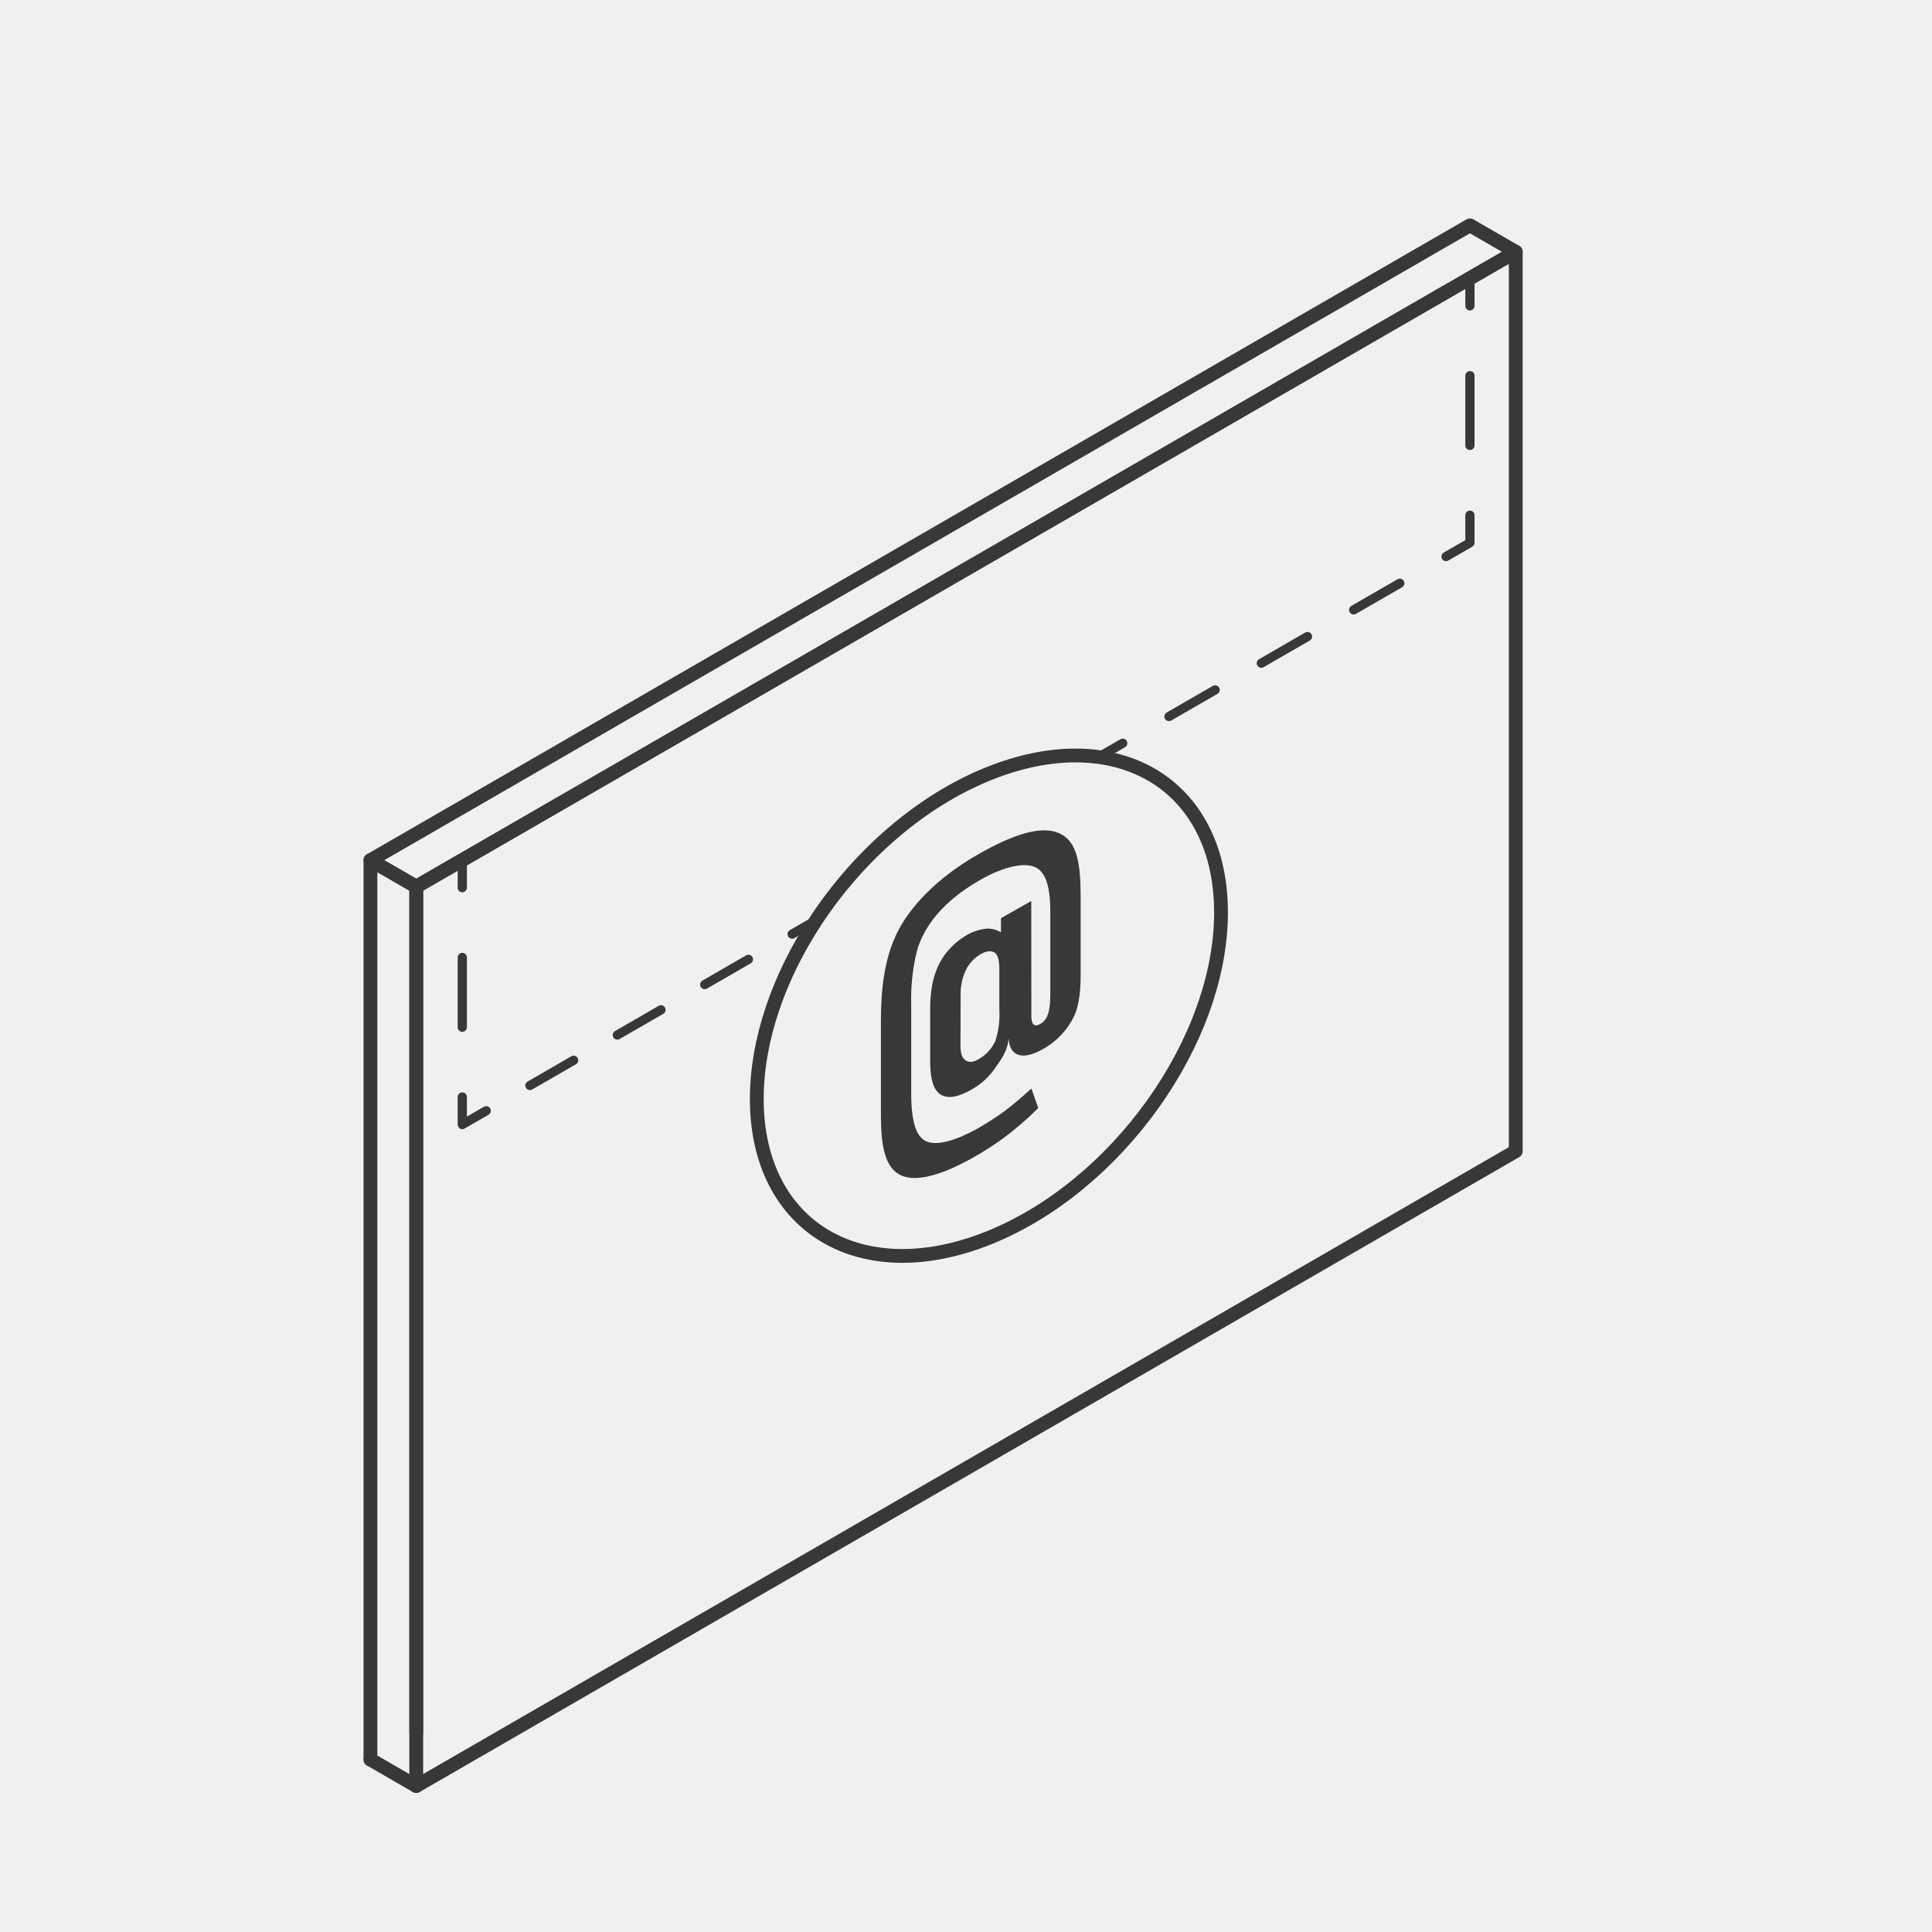
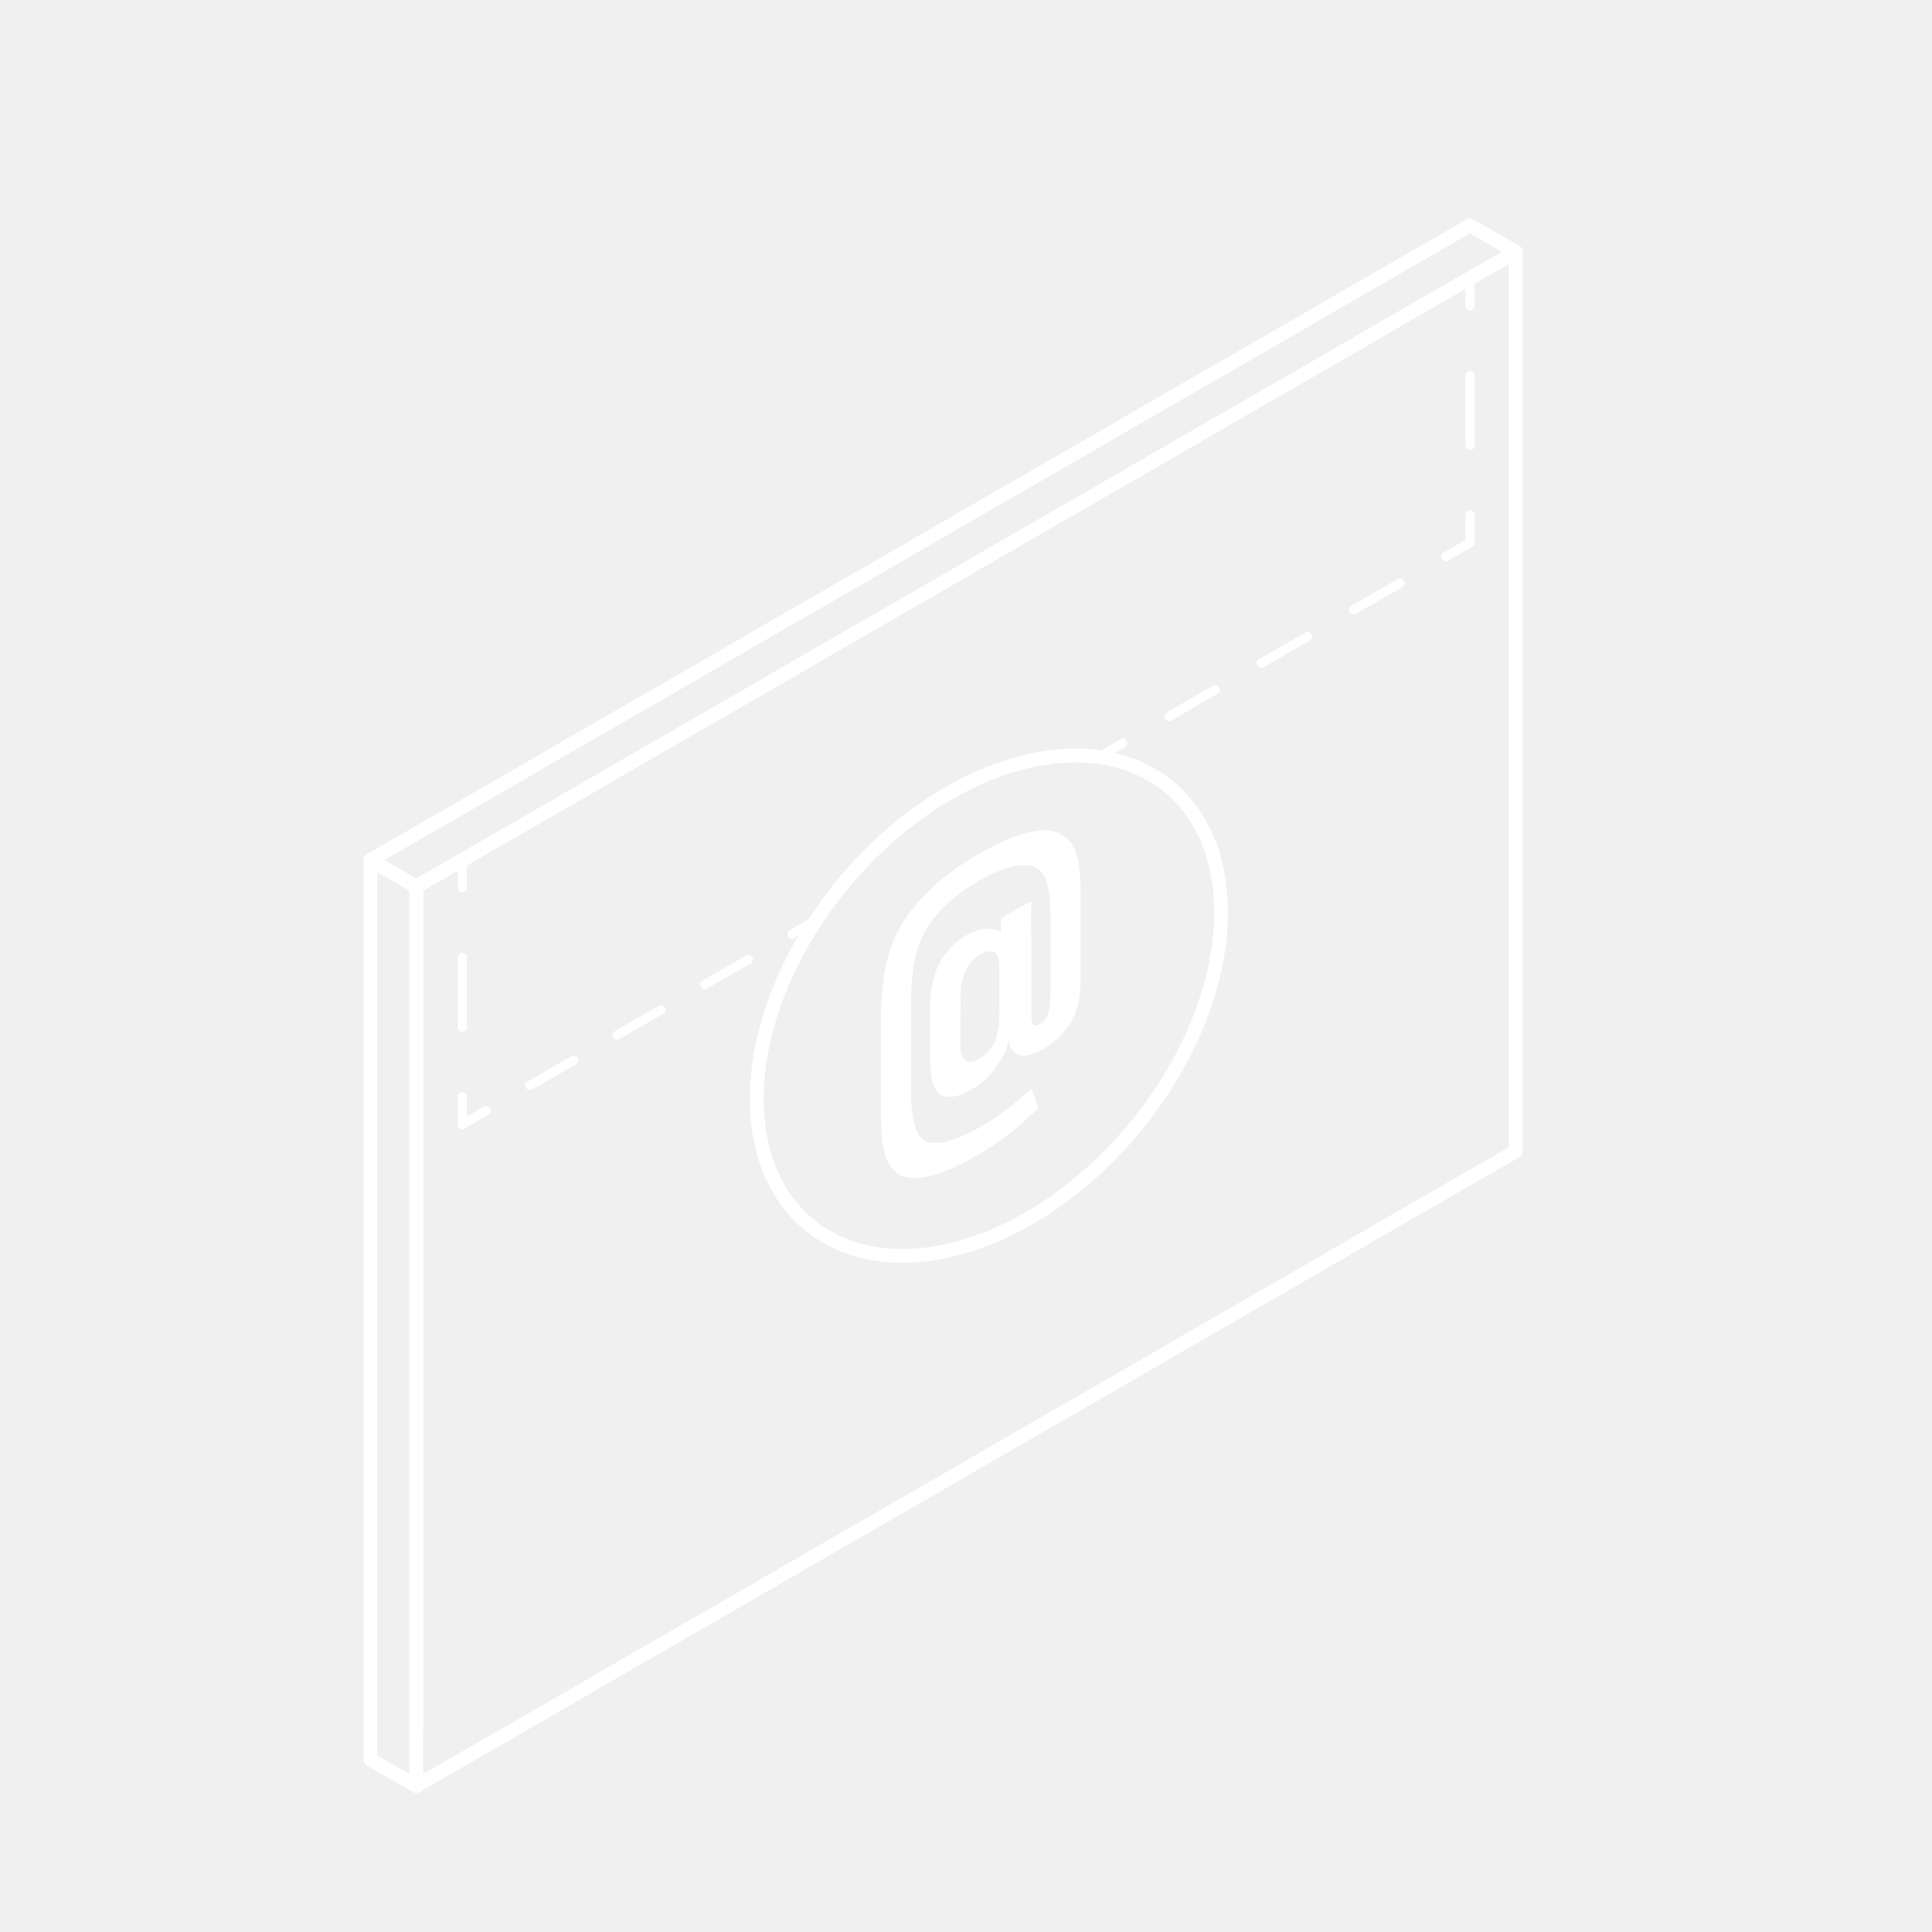
<svg xmlns="http://www.w3.org/2000/svg" id="Layer_2" data-name="Layer 2" viewBox="0 0 420 420">
  <defs>
-     <style>.cls-1,.cls-3,.cls-4,.cls-5,.cls-6{fill:none;stroke:#383838;stroke-linecap:round;stroke-linejoin:round;}.cls-1{stroke-width:3px;}.cls-2{fill:#383838;}.cls-3,.cls-4,.cls-5,.cls-6{stroke-width:2px;}.cls-4{stroke-dasharray:15.17 15.17;}.cls-5{stroke-dasharray:11.59 11.59;}.cls-6{stroke-dasharray:10.97 10.97;}</style>
+     <style>.cls-1,.cls-3,.cls-4,.cls-5,.cls-6{fill:none;stroke:#fff;stroke-linecap:round;stroke-linejoin:round;}.cls-1{stroke-width:3px;}.cls-2{fill:#fff;}.cls-3,.cls-4,.cls-5,.cls-6{stroke-width:2px;}.cls-4{stroke-dasharray:15.17 15.17;}.cls-5{stroke-dasharray:11.59 11.59;}.cls-6{stroke-dasharray:10.97 10.97;}</style>
  </defs>
  <polygon class="cls-1" points="329.51 54.74 329.51 250.25 90.49 388.26 90.49 192.75 319.55 60.49 329.51 54.74" />
  <polyline class="cls-1" points="80.53 382.51 80.53 187 90.49 192.75 90.49 376.76" />
  <path class="cls-2" d="M224.21,220.85c0,.79.07,2.81,1.9,1.77,1.67-.94,2.22-2.77,2.22-6.66V198.5c0-3.41-.23-8.68-3.33-10-2.22-1-6.51-.28-11.83,2.74C203,197,200.31,203.44,199.36,206.6a43.93,43.93,0,0,0-1.27,11.91v19.21c0,7.15,1.5,9.47,3.09,10.31,3.26,1.65,9.45-1.62,11.75-2.93a63.46,63.46,0,0,0,5.56-3.63c1.67-1.26,4.13-3.37,5.72-4.83l1.5,4.23a68.16,68.16,0,0,1-7.78,6.71,70.37,70.37,0,0,1-6.27,4c-3.81,2.16-11.91,6.27-16.27,3.67-3.81-2.21-3.89-8.75-3.89-14V222.25c0-6.59.55-14.13,4.05-20.48,2.46-4.49,7.7-10.72,17.3-16.16,6.91-3.92,13.42-6.42,17.63-4.36,3.65,1.74,4.44,6.45,4.44,13.51v17.39c0,4.36-.63,6.95-1.35,8.62a16.33,16.33,0,0,1-6.9,7.33c-1.59.9-3.5,1.59-4.85,1.32s-2.46-1.3-2.54-3.72c-.23,2.44-1.19,4-2.62,6a15.27,15.27,0,0,1-5.47,5.17c-2.23,1.26-4.85,2.27-6.75,1.05s-2.23-4.53-2.23-7.31v-11c0-3.17.24-7.67,2.86-11.62a16.08,16.08,0,0,1,5.08-4.71,10.85,10.85,0,0,1,4.45-1.41,5.34,5.34,0,0,1,3,.83v-3.09l6.59-3.74ZM208.8,227c0,1.35.08,2.73,1,3.43s1.9.43,3-.2a8.79,8.79,0,0,0,3.58-3.93,18.45,18.45,0,0,0,.87-6.77v-8.34c0-1.27,0-3.17-.87-4-.64-.51-1.75-.59-3.18.22a8.46,8.46,0,0,0-2.94,2.93,11.56,11.56,0,0,0-1.43,5.81Z" />
  <line class="cls-1" x1="90.49" y1="388.26" x2="80.53" y2="382.51" />
  <polygon class="cls-1" points="329.51 54.74 319.55 60.49 90.49 192.75 80.53 187 319.55 48.99 329.51 54.74" />
  <line class="cls-3" x1="319.55" y1="60.49" x2="319.55" y2="66.49" />
  <line class="cls-4" x1="319.55" y1="81.66" x2="319.55" y2="104.41" />
  <polyline class="cls-3" points="319.55 111.99 319.55 117.99 314.35 120.99" />
  <line class="cls-5" x1="304.31" y1="126.79" x2="249.09" y2="158.67" />
  <line class="cls-3" x1="244.07" y1="161.57" x2="238.87" y2="164.57" />
  <line class="cls-3" x1="100.5" y1="186.97" x2="100.5" y2="192.97" />
  <line class="cls-4" x1="100.5" y1="208.14" x2="100.5" y2="230.89" />
  <polyline class="cls-3" points="100.5 238.47 100.5 244.47 105.7 241.47" />
  <line class="cls-6" x1="115.2" y1="235.98" x2="167.45" y2="205.81" />
  <line class="cls-3" x1="172.2" y1="203.07" x2="177.4" y2="200.07" />
  <path class="cls-1" d="M265.44,198.35c0,27.87-22.59,59.54-50.46,70.74s-50.46-2.32-50.46-30.19c0-12.93,4.87-26.68,12.88-38.83,9.23-14,22.65-25.9,37.58-31.9,8.64-3.47,16.78-4.57,23.89-3.6C254.69,166.73,265.44,179.12,265.44,198.35Z" />
</svg>
